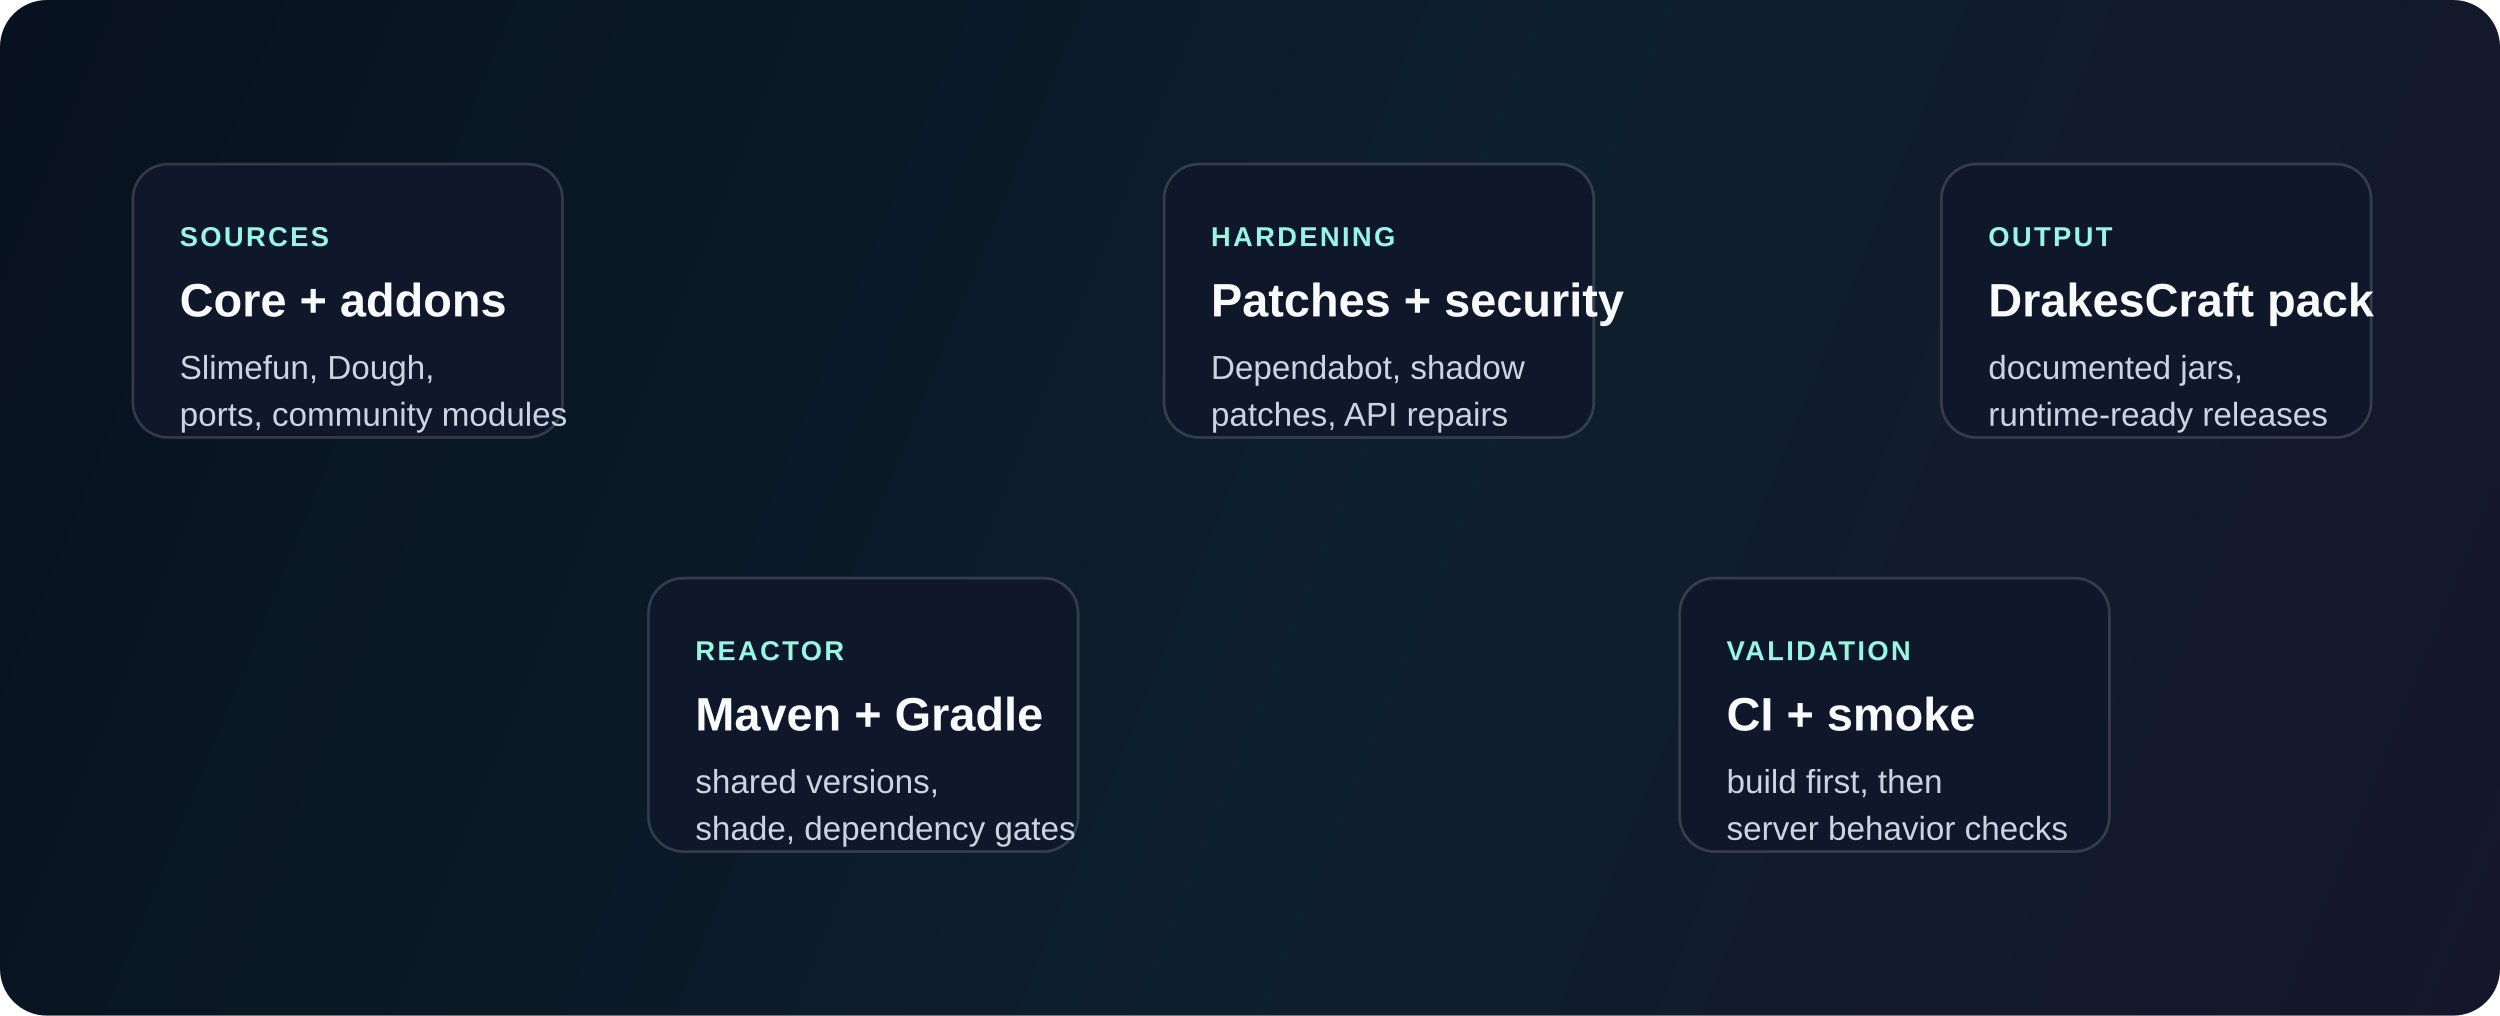
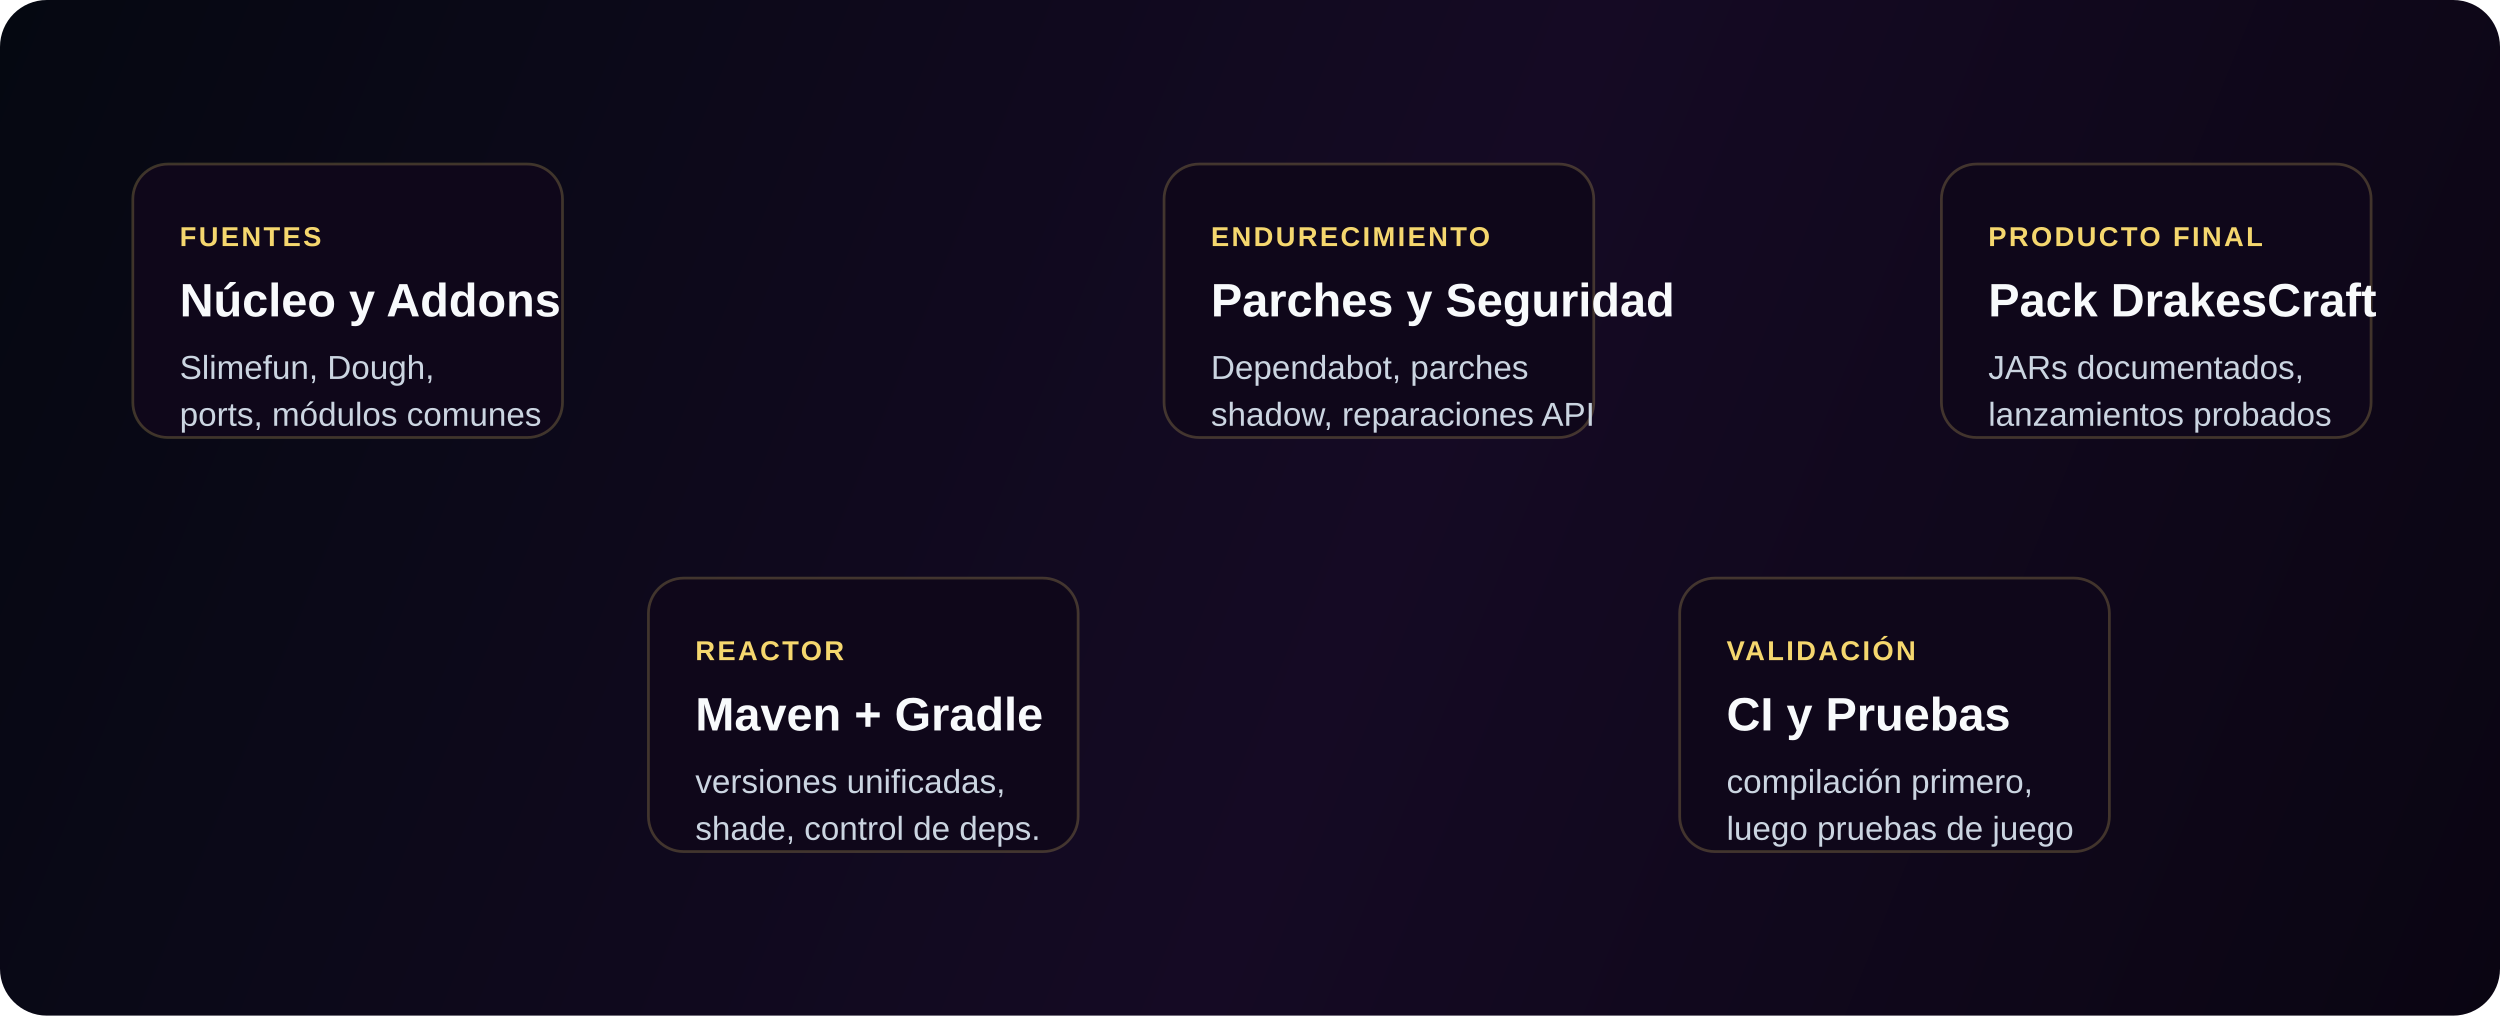
<svg xmlns="http://www.w3.org/2000/svg" width="1280" height="520" viewBox="0 0 1280 520" fill="none" role="img" aria-labelledby="title desc">
  <defs>
    <linearGradient id="background" x1="0" y1="0" x2="1280" y2="520" gradientUnits="userSpaceOnUse">
-       <stop stop-color="#07111f" />
-       <stop offset="0.55" stop-color="#0e1f2d" />
-       <stop offset="1" stop-color="#15162a" />
+       <stop stop-color="#050811" />
+       <stop offset="0.55" stop-color="#150a24" />
+       <stop offset="1" stop-color="#0a0512" />
    </linearGradient>
    <linearGradient id="line" x1="132" y1="260" x2="1150" y2="260" gradientUnits="userSpaceOnUse">
-       <stop stop-color="#38bdf8" />
-       <stop offset="0.5" stop-color="#34d399" />
-       <stop offset="1" stop-color="#f59e0b" />
+       <stop stop-color="#a855f7" />
+       <stop offset="0.5" stop-color="#e0ab34" />
+       <stop offset="1" stop-color="#f5d76e" />
    </linearGradient>
    <filter id="glow" x="-20%" y="-20%" width="140%" height="140%">
      <feGaussianBlur stdDeviation="8" result="blur" />
      <feBlend in="SourceGraphic" in2="blur" />
    </filter>
    <style>
-       .card { fill: #0f172a; stroke: rgba(255,255,255,.16); stroke-width: 1.4; }
+       .card { fill: #0f071a; stroke: rgba(245,215,110,0.22); stroke-width: 1.4; }
      .head { font: 800 24px 'Segoe UI', Arial, sans-serif; fill: #f8fafc; }
      .body { font: 500 17px 'Segoe UI', Arial, sans-serif; fill: #cbd5e1; }
-       .tag { font: 700 14px 'Segoe UI', Arial, sans-serif; fill: #99f6e4; letter-spacing: 1.2px; }
+       .tag { font: 700 14px 'Segoe UI', Arial, sans-serif; fill: #f5d76e; letter-spacing: 1.2px; }
      .flow { stroke-dasharray: 12 14; animation: dash 10s linear infinite; }
      @keyframes dash { from { stroke-dashoffset: 220; } to { stroke-dashoffset: 0; } }
    </style>
  </defs>
  <rect width="1280" height="520" rx="24" fill="url(#background)" />
  <path class="flow" d="M168 260H1112" stroke="url(#line)" stroke-width="8" stroke-linecap="round" filter="url(#glow)" />
  <g transform="translate(68 84)">
    <rect class="card" width="220" height="140" rx="18" />
-     <text x="24" y="42" class="tag">SOURCES</text>
-     <text x="24" y="78" class="head">Core + addons</text>
+     <text x="24" y="42" class="tag">FUENTES</text>
+     <text x="24" y="78" class="head">Núcleo y Addons</text>
    <text x="24" y="110" class="body">Slimefun, Dough,</text>
-     <text x="24" y="134" class="body">ports, community modules</text>
+     <text x="24" y="134" class="body">ports, módulos comunes</text>
  </g>
  <g transform="translate(332 296)">
    <rect class="card" width="220" height="140" rx="18" />
    <text x="24" y="42" class="tag">REACTOR</text>
    <text x="24" y="78" class="head">Maven + Gradle</text>
-     <text x="24" y="110" class="body">shared versions,</text>
-     <text x="24" y="134" class="body">shade, dependency gates</text>
+     <text x="24" y="110" class="body">versiones unificadas,</text>
+     <text x="24" y="134" class="body">shade, control de deps.</text>
  </g>
  <g transform="translate(596 84)">
    <rect class="card" width="220" height="140" rx="18" />
-     <text x="24" y="42" class="tag">HARDENING</text>
-     <text x="24" y="78" class="head">Patches + security</text>
-     <text x="24" y="110" class="body">Dependabot, shadow</text>
-     <text x="24" y="134" class="body">patches, API repairs</text>
+     <text x="24" y="42" class="tag">ENDURECIMIENTO</text>
+     <text x="24" y="78" class="head">Parches y Seguridad</text>
+     <text x="24" y="110" class="body">Dependabot, parches</text>
+     <text x="24" y="134" class="body">shadow, reparaciones API</text>
  </g>
  <g transform="translate(860 296)">
    <rect class="card" width="220" height="140" rx="18" />
-     <text x="24" y="42" class="tag">VALIDATION</text>
-     <text x="24" y="78" class="head">CI + smoke</text>
-     <text x="24" y="110" class="body">build first, then</text>
-     <text x="24" y="134" class="body">server behavior checks</text>
+     <text x="24" y="42" class="tag">VALIDACIÓN</text>
+     <text x="24" y="78" class="head">CI y Pruebas</text>
+     <text x="24" y="110" class="body">compilación primero,</text>
+     <text x="24" y="134" class="body">luego pruebas de juego</text>
  </g>
  <g transform="translate(994 84)">
    <rect class="card" width="220" height="140" rx="18" />
-     <text x="24" y="42" class="tag">OUTPUT</text>
-     <text x="24" y="78" class="head">DrakesCraft pack</text>
-     <text x="24" y="110" class="body">documented jars,</text>
-     <text x="24" y="134" class="body">runtime-ready releases</text>
+     <text x="24" y="42" class="tag">PRODUCTO FINAL</text>
+     <text x="24" y="78" class="head">Pack DrakesCraft</text>
+     <text x="24" y="110" class="body">JARs documentados,</text>
+     <text x="24" y="134" class="body">lanzamientos probados</text>
  </g>
</svg>
